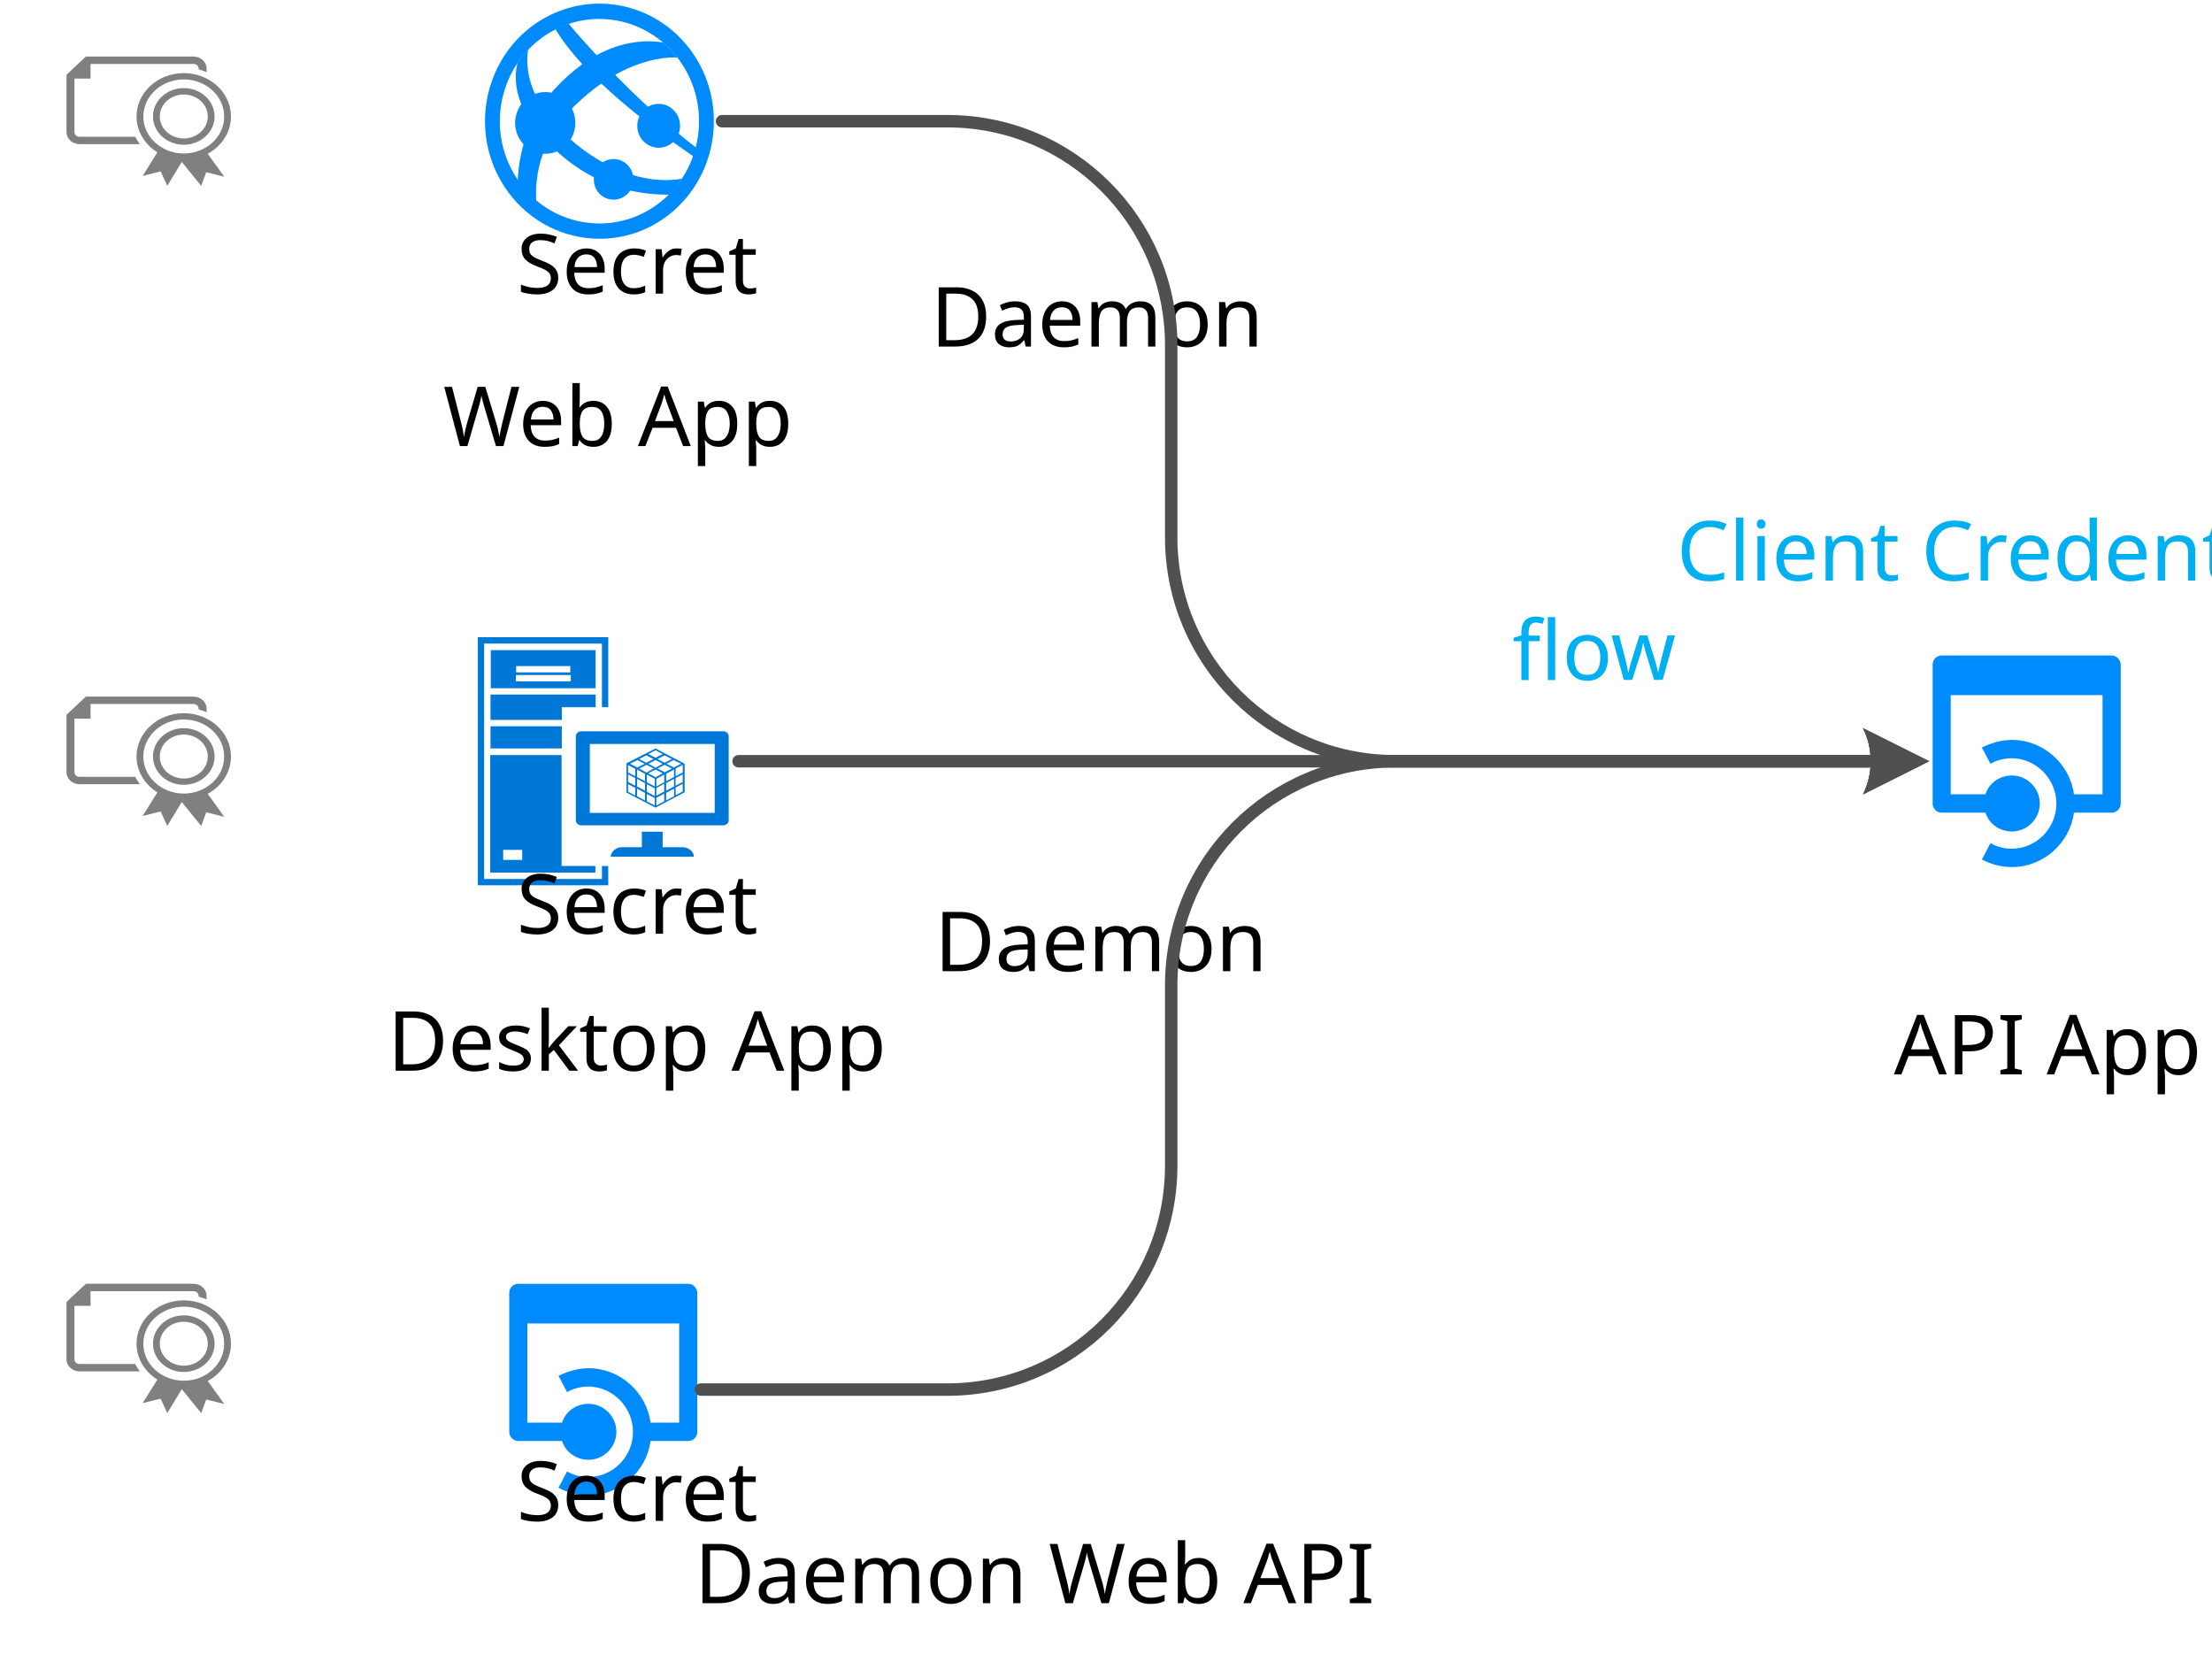
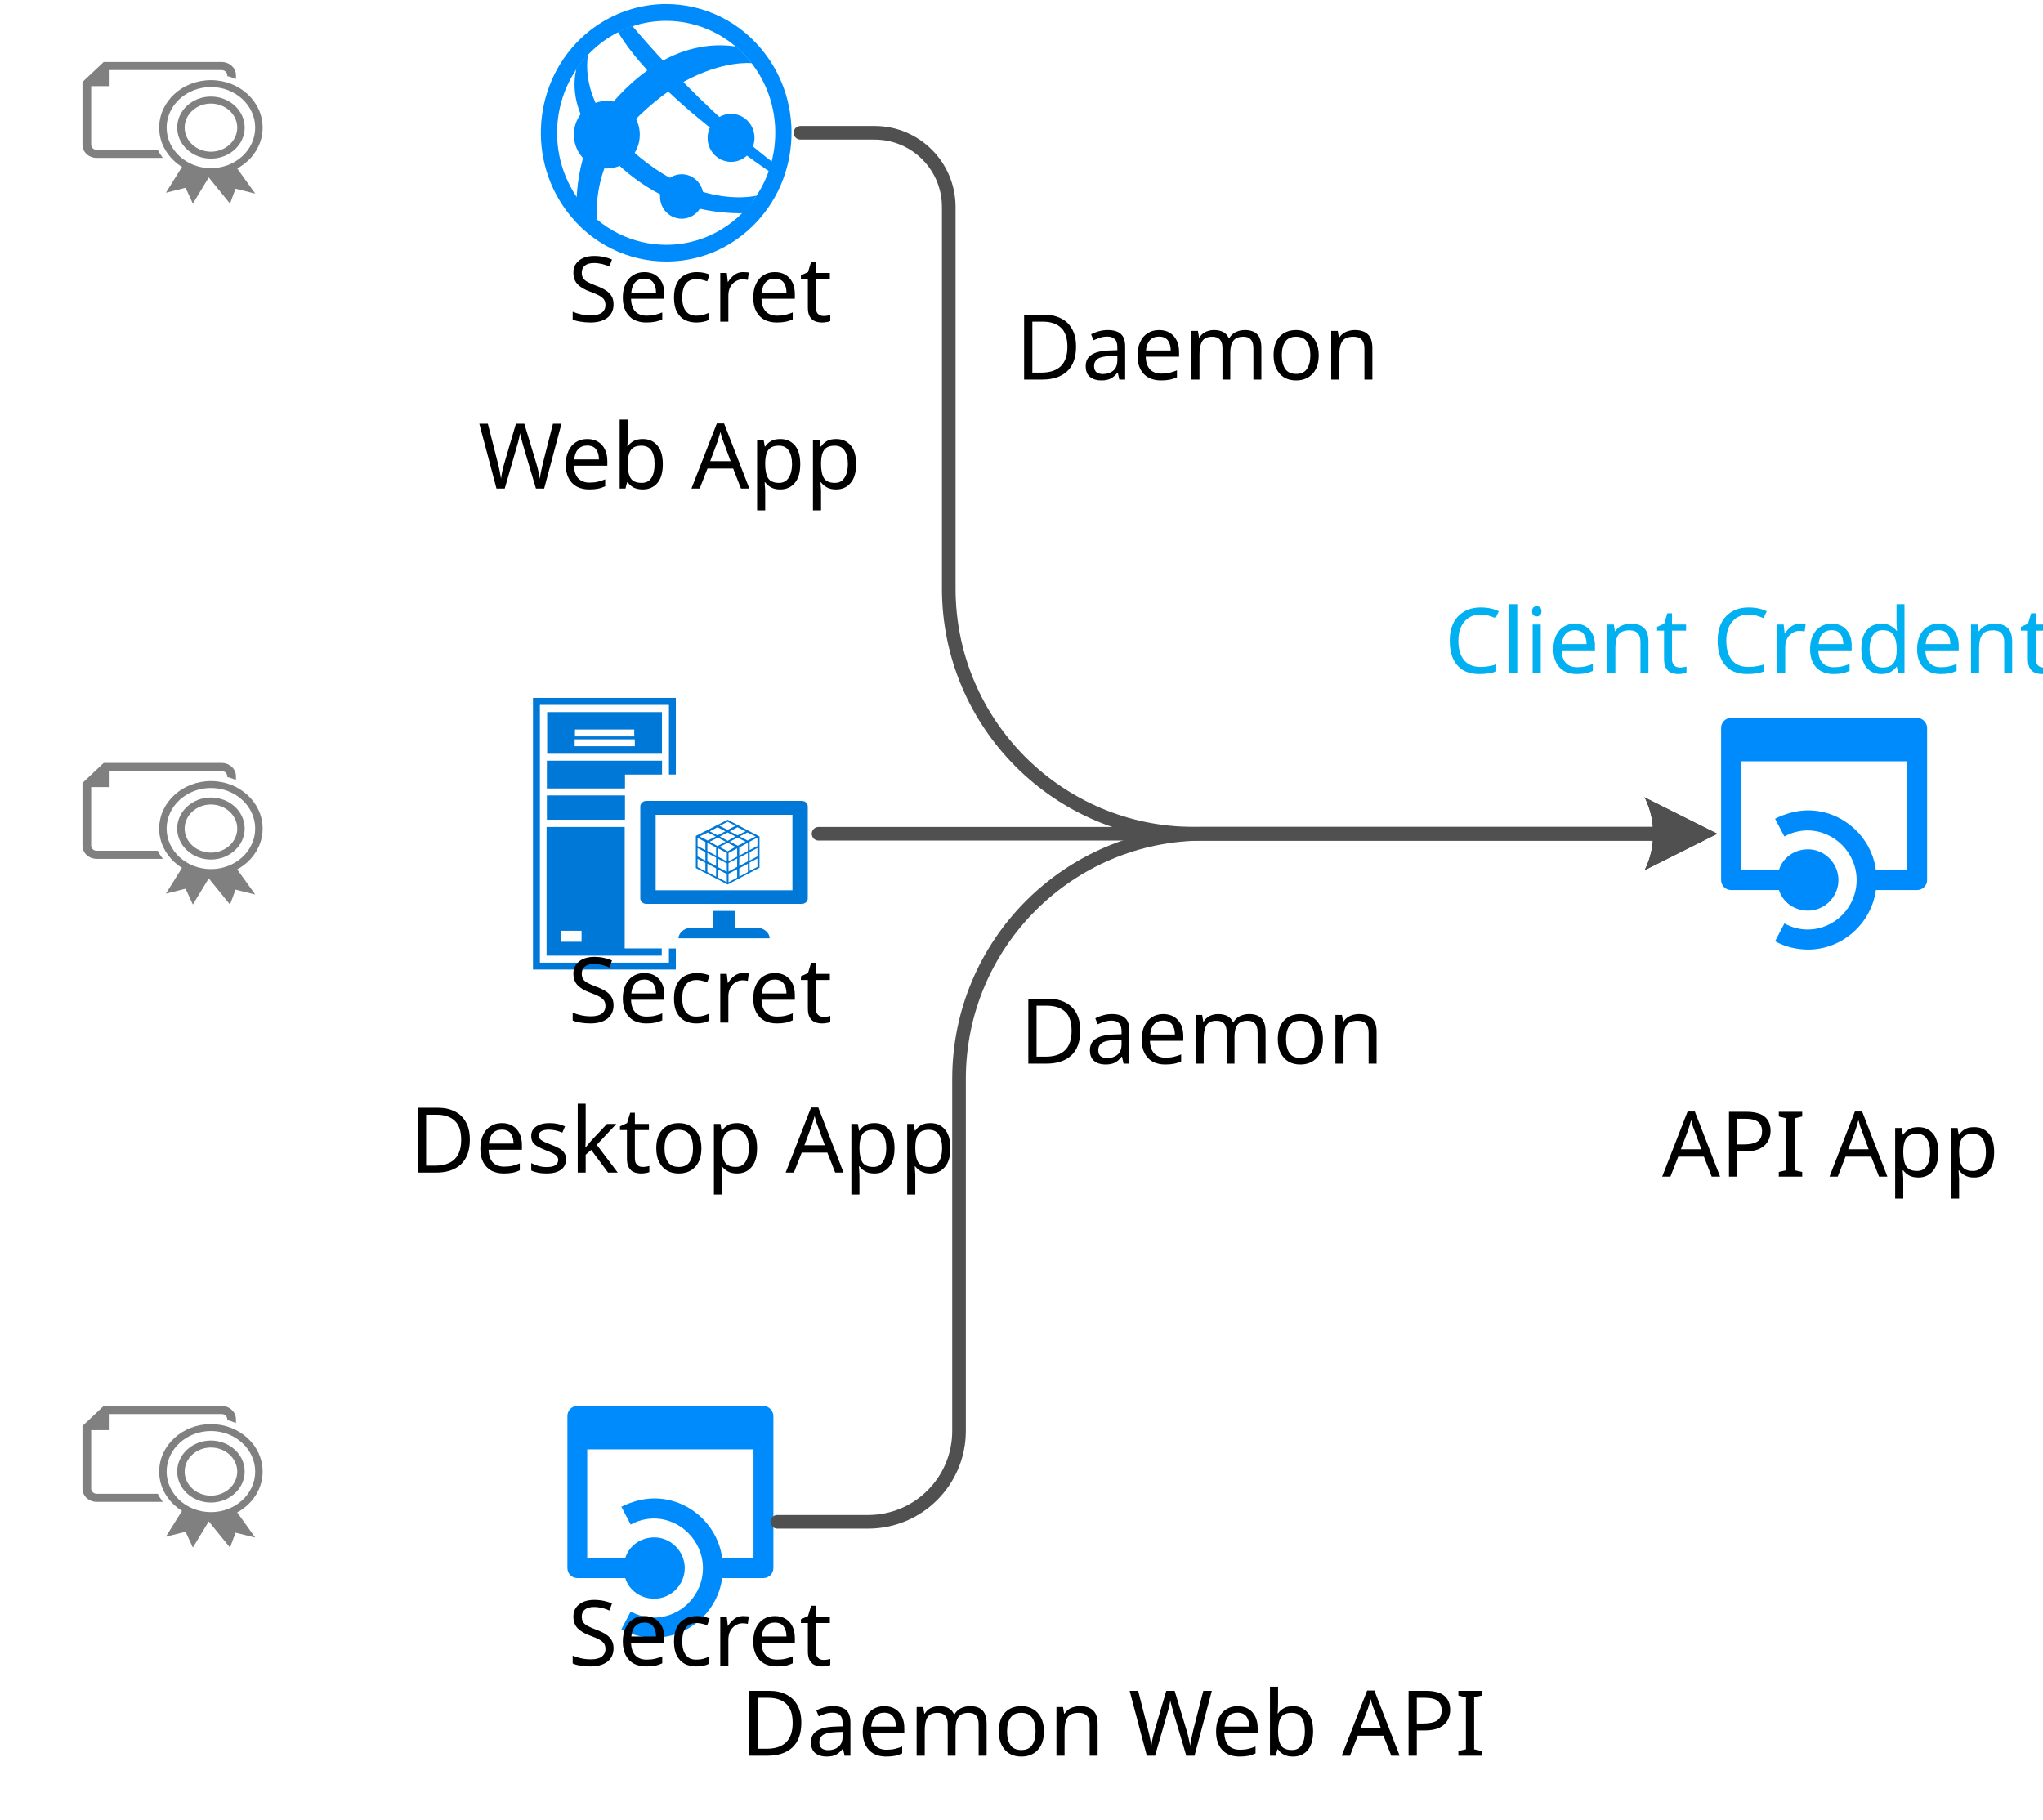
- <svg xmlns="http://www.w3.org/2000/svg" xmlns:ns1="http://schemas.microsoft.com/visio/2003/SVGExtensions/" xmlns:xlink="http://www.w3.org/1999/xlink" width="3.705in" height="2.782in" viewBox="0 0 266.755 200.301" xml:space="preserve" color-interpolation-filters="sRGB" class="st10">
+ <svg xmlns="http://www.w3.org/2000/svg" xmlns:ns1="http://schemas.microsoft.com/visio/2003/SVGExtensions/" xmlns:xlink="http://www.w3.org/1999/xlink" width="3.124in" height="2.782in" viewBox="0 0 224.944 200.301" xml:space="preserve" color-interpolation-filters="sRGB" class="st10">
  <ns1:documentProperties ns1:langID="1036" ns1:metric="true" ns1:viewMarkup="false">
    <ns1:userDefs>
      <ns1:ud ns1:nameU="msvConvertTheme" />
    </ns1:userDefs>
  </ns1:documentProperties>
  <style type="text/css">
	
		.st1 {fill:#008bfd;stroke:none;stroke-linecap:round;stroke-linejoin:round;stroke-width:0.75}
- 		.st2 {fill:#000000;font-family:Calibri;font-size:0.833em}
+ 		.st2 {fill:#000000;font-family:Segoe UI;font-size:0.833em}
		.st3 {font-size:1em}
		.st4 {fill:#0078d7;stroke:none;stroke-linecap:butt;stroke-width:0.637}
		.st5 {fill:#808080;stroke:none;stroke-linecap:round;stroke-linejoin:round;stroke-width:0.75}
		.st6 {marker-end:url(#mrkr5-90);stroke:#505050;stroke-linecap:round;stroke-linejoin:round;stroke-width:1.5}
		.st7 {fill:#505050;fill-opacity:1;stroke:#505050;stroke-opacity:1;stroke-width:0.373}
		.st8 {fill:none;stroke:none;stroke-linecap:round;stroke-linejoin:round;stroke-width:0.75}
- 		.st9 {fill:#00b0f0;font-family:Calibri;font-size:0.833em}
+ 		.st9 {fill:#00b0f0;font-family:Segoe UI;font-size:0.833em}
		.st10 {fill:none;fill-rule:evenodd;font-size:12px;overflow:visible;stroke-linecap:square;stroke-miterlimit:3}
	
	</style>
  <defs id="Markers">
    <g id="lend5">
      <path d="M 2 1 L 0 0 L 1.981 -0.993 C 1.672 -0.365 1.673 0.373 1.985 1 " style="stroke:none" />
    </g>
    <marker id="mrkr5-90" class="st7" ns1:arrowType="5" ns1:arrowSize="2" ns1:setback="4.69" refX="-4.69" orient="auto" markerUnits="strokeWidth" overflow="visible">
      <use xlink:href="#lend5" transform="scale(-2.68,-2.68) " />
    </marker>
  </defs>
  <g ns1:mID="0" ns1:index="1" ns1:groupContext="foregroundPage">
    <ns1:pageProperties ns1:drawingScale="0.0393701" ns1:pageScale="0.0393701" ns1:drawingUnits="24" ns1:shadowOffsetX="8.50394" ns1:shadowOffsetY="-8.50394" />
    <ns1:layer ns1:name="Azure" ns1:index="0" />
    <ns1:layer ns1:name="Connector" ns1:index="1" />
-     <g id="group1277-1" transform="translate(56.698,-171.515)" ns1:mID="1277" ns1:groupContext="group" ns1:layerMember="0">
-       <g id="group1278-2" ns1:mID="1278" ns1:groupContext="group" ns1:layerMember="0">
-         <g id="shape1279-3" ns1:mID="1279" ns1:groupContext="shape" ns1:layerMember="0">
+     <g id="group1001-1" transform="translate(57.7598,-171.515)" ns1:mID="1001" ns1:groupContext="group" ns1:layerMember="0">
+       <g id="group1002-2" ns1:mID="1002" ns1:groupContext="group" ns1:layerMember="0">
+         <g id="shape1003-3" ns1:mID="1003" ns1:groupContext="shape" ns1:layerMember="0">
          <path d="M22.89 195.92 C20.71 197.63 18.14 198.46 15.6 198.46 C11.99 198.46 8.42 196.8 6.05 193.63 C2.02 188.21          3.02 180.49 8.29 176.34 C10.47 174.62 13.04 173.8 15.58 173.8 C19.2 173.8 22.76 175.47 25.13 178.64          C29.16 184.04 28.16 191.78 22.89 195.92 ZM26.55 177.51 C23.83 173.86 19.73 171.95 15.58 171.95 C12.66          171.95 9.7 172.91 7.19 174.87 C1.15 179.64 0 188.53 4.64 194.75 C7.35 198.39 11.46 200.3 15.6 200.3          C18.53 200.3 21.49 199.36 23.99 197.38 C30.03 192.62 31.18 183.72 26.55 177.51 Z" class="st1" />
        </g>
      </g>
-       <g id="group1280-5" transform="translate(4.95554,-4.39536)" ns1:mID="1280" ns1:groupContext="group" ns1:layerMember="0">
-         <g id="group1281-6" transform="translate(0.341805,-0.176482)" ns1:mID="1281" ns1:groupContext="group" ns1:layerMember="0">
-           <g id="group1282-7" transform="translate(0.437248,3.12639E-13)" ns1:mID="1282" ns1:groupContext="group" ns1:layerMember="0">
-             <g id="shape1283-8" ns1:mID="1283" ns1:groupContext="shape" ns1:layerMember="0">
+       <g id="group1004-5" transform="translate(4.95554,-4.39536)" ns1:mID="1004" ns1:groupContext="group" ns1:layerMember="0">
+         <g id="group1005-6" transform="translate(0.341805,-0.176482)" ns1:mID="1005" ns1:groupContext="group" ns1:layerMember="0">
+           <g id="group1006-7" transform="translate(0.437248,3.41061E-13)" ns1:mID="1006" ns1:groupContext="group" ns1:layerMember="0">
+             <g id="shape1007-8" ns1:mID="1007" ns1:groupContext="shape" ns1:layerMember="0">
              <path d="M3.62 193.27 C2.82 192.46 2.18 191.69 1.66 190.92 C0.51 193.34 0.1 195.83 0 197.81 C0.11 197.97            0.11 198.09 0.23 198.25 C0.81 199 1.53 199.72 2.23 200.3 C2.13 198.68 2.27 196.03 3.62 193.27            Z" class="st1" />
            </g>
          </g>
-           <g id="shape1284-10" ns1:mID="1284" ns1:groupContext="shape" ns1:layerMember="0" transform="translate(3.29213,-8.97695)">
+           <g id="shape1008-10" ns1:mID="1008" ns1:groupContext="shape" ns1:layerMember="0" transform="translate(3.29213,-8.97695)">
            <path d="M4.94 192.81 C3.85 193.58 2.74 194.55 1.61 195.78 C0.99 196.45 0.46 197.14 0 197.83 C0.48 198.63           1.11 199.45 1.9 200.3 C2.49 199.44 3.22 198.58 4.1 197.73 C5.21 196.67 6.25 195.82 7.23 195.13           C6.43 194.37 5.65 193.6 4.94 192.81 Z" class="st1" />
          </g>
-           <g id="group1285-12" transform="translate(9.93516,-15.1958)" ns1:mID="1285" ns1:groupContext="group" ns1:layerMember="0">
-             <g id="shape1286-13" ns1:mID="1286" ns1:groupContext="shape" ns1:layerMember="0">
+           <g id="group1009-12" transform="translate(9.93516,-15.1958)" ns1:mID="1009" ns1:groupContext="group" ns1:layerMember="0">
+             <g id="shape1010-13" ns1:mID="1010" ns1:groupContext="shape" ns1:layerMember="0">
              <path d="M9.77 198.23 C9.25 197.54 8.66 196.95 8.04 196.4 C6.18 196.11 3.3 196.14 0 197.94 C0.76 198.78            1.51 199.56 2.24 200.3 C6.64 197.87 9.77 198.23 9.77 198.23 Z" class="st1" />
            </g>
          </g>
-           <g id="group1287-15" transform="translate(1.10162E-13,-9.38012)" ns1:mID="1287" ns1:groupContext="group" ns1:layerMember="0">
-             <g id="shape1288-16" ns1:mID="1288" ns1:groupContext="shape" ns1:layerMember="0">
+           <g id="group1011-15" transform="translate(1.10162E-13,-9.38012)" ns1:mID="1011" ns1:groupContext="group" ns1:layerMember="0">
+             <g id="shape1012-16" ns1:mID="1012" ns1:groupContext="shape" ns1:layerMember="0">
              <path d="M2.1 200.3 C2.44 199.61 2.84 198.92 3.29 198.24 C1.4 195.17 1.49 192.63 1.69 191.44 C1.22 191.95            0.78 192.48 0.4 193.05 C0.02 194.66 -0 197.21 2.1 200.3 Z" class="st1" />
            </g>
          </g>
-           <g id="group1289-18" transform="translate(4.05148,-0.740211)" ns1:mID="1289" ns1:groupContext="group" ns1:layerMember="0">
-             <g id="shape1290-19" ns1:mID="1290" ns1:groupContext="shape" ns1:layerMember="0">
+           <g id="group1013-18" transform="translate(4.05148,-0.740211)" ns1:mID="1013" ns1:groupContext="group" ns1:layerMember="0">
+             <g id="shape1014-19" ns1:mID="1014" ns1:groupContext="shape" ns1:layerMember="0">
              <path d="M3.41 194.19 C2.53 193.47 1.78 192.76 1.14 192.06 C0.68 192.71 0.31 193.37 0 194.01 C0.6 194.64            1.3 195.27 2.09 195.92 C7.01 199.92 11.9 200.3 14.65 200.3 C14.83 200.3 15.69 199.11 16.19            198.36 C14.96 198.62 9.7 199.3 3.41 194.19 Z" class="st1" />
            </g>
          </g>
-           <g id="group1291-21" transform="translate(2.10339,-7.03041)" ns1:mID="1291" ns1:groupContext="group" ns1:layerMember="0">
-             <g id="shape1292-22" ns1:mID="1292" ns1:groupContext="shape" ns1:layerMember="0">
+           <g id="group1015-21" transform="translate(2.10339,-7.03041)" ns1:mID="1015" ns1:groupContext="group" ns1:layerMember="0">
+             <g id="shape1016-22" ns1:mID="1016" ns1:groupContext="shape" ns1:layerMember="0">
              <path d="M0 197.95 C0.51 198.71 1.15 199.49 1.95 200.3 C2.26 199.66 2.64 199 3.09 198.35 C2.3 197.5 1.67            196.68 1.19 195.88 C0.72 196.57 0.33 197.27 0 197.95 Z" class="st1" />
            </g>
          </g>
-           <g id="group1293-24" transform="translate(10.5195,-5.3233)" ns1:mID="1293" ns1:groupContext="group" ns1:layerMember="0">
-             <g id="shape1294-25" ns1:mID="1294" ns1:groupContext="shape" ns1:layerMember="0">
+           <g id="group1017-24" transform="translate(10.5195,-5.3233)" ns1:mID="1017" ns1:groupContext="group" ns1:layerMember="0">
+             <g id="shape1018-25" ns1:mID="1018" ns1:groupContext="shape" ns1:layerMember="0">
              <path d="M0 191.48 C4.49 195.73 9.8 199.36 11.15 200.3 C11.29 199.95 11.38 199.61 11.48 199.25 C10.03            198.14 6.22 195.09 1.65 190.43 C1.12 190.72 0.57 191.07 0 191.48 Z" class="st1" />
            </g>
          </g>
-           <g id="group1295-27" transform="translate(4.98729,-16.4714)" ns1:mID="1295" ns1:groupContext="group" ns1:layerMember="0">
-             <g id="shape1296-28" ns1:mID="1296" ns1:groupContext="shape" ns1:layerMember="0">
+           <g id="group1019-27" transform="translate(4.98729,-16.4714)" ns1:mID="1019" ns1:groupContext="group" ns1:layerMember="0">
+             <g id="shape1020-28" ns1:mID="1020" ns1:groupContext="shape" ns1:layerMember="0">
              <path d="M4.95 199.21 C3.85 198.03 2.73 196.77 1.59 195.42 C1.04 195.59 0.51 195.82 0 196.08 C0.84 197.49            1.97 198.91 3.24 200.3 C3.82 199.88 4.38 199.52 4.95 199.21 Z" class="st1" />
            </g>
          </g>
-           <g id="shape1297-30" ns1:mID="1297" ns1:groupContext="shape" ns1:layerMember="0" transform="translate(8.13763,-14.0503)">
+           <g id="shape1021-30" ns1:mID="1021" ns1:groupContext="shape" ns1:layerMember="0" transform="translate(8.13763,-14.0503)">
            <path d="M1.87 196.76 C1.31 197.07 0.57 197.53 0 197.95 C0.72 198.73 1.45 199.54 2.25 200.3 C2.82 199.9 3.59           199.41 4.12 199.11 C3.38 198.38 2.63 197.6 1.87 196.76 Z" class="st1" />
          </g>
-           <g id="shape1298-32" ns1:mID="1298" ns1:groupContext="shape" ns1:layerMember="0" transform="translate(8.1369,-14.0039)">
+           <g id="shape1022-32" ns1:mID="1022" ns1:groupContext="shape" ns1:layerMember="0" transform="translate(8.1369,-14.0039)">
            <path d="M1.67 196.6 C1.1 196.91 0.57 197.31 0 197.73 C0.72 198.52 1.74 199.54 2.54 200.3 C3.11 199.9 3.59           199.49 4.12 199.19 C3.38 198.46 2.42 197.44 1.67 196.6 Z" class="st1" />
          </g>
        </g>
-         <g id="group1299-34" transform="translate(14.8617,-6.23662)" ns1:mID="1299" ns1:groupContext="group" ns1:layerMember="0">
-           <g id="shape1300-35" ns1:mID="1300" ns1:groupContext="shape" ns1:layerMember="0">
+         <g id="group1023-34" transform="translate(14.8617,-6.23662)" ns1:mID="1023" ns1:groupContext="group" ns1:layerMember="0">
+           <g id="shape1024-35" ns1:mID="1024" ns1:groupContext="shape" ns1:layerMember="0">
            <path d="M1.34 195.22 C0.22 196.1 0 197.77 0.86 198.92 C1.74 200.09 3.36 200.3 4.49 199.42 C5.61 198.54 5.83           196.87 4.97 195.71 C4.1 194.55 2.49 194.32 1.34 195.22 Z" class="st1" />
          </g>
        </g>
-         <g id="group1301-37" transform="translate(9.65099,-2.27374E-13)" ns1:mID="1301" ns1:groupContext="group" ns1:layerMember="0">
-           <g id="shape1302-38" ns1:mID="1302" ns1:groupContext="shape" ns1:layerMember="0">
+         <g id="group1025-37" transform="translate(9.65099,-1.98952E-13)" ns1:mID="1025" ns1:groupContext="group" ns1:layerMember="0">
+           <g id="shape1026-38" ns1:mID="1026" ns1:groupContext="shape" ns1:layerMember="0">
            <path d="M1.24 195.59 C0.2 196.41 -0 197.96 0.79 199.03 C1.6 200.1 3.1 200.3 4.15 199.48 C5.19 198.66 5.39           197.12 4.59 196.05 C3.79 194.97 2.29 194.77 1.24 195.59 Z" class="st1" />
          </g>
        </g>
-         <g id="group1303-40" transform="translate(0,-5.36433)" ns1:mID="1303" ns1:groupContext="group" ns1:layerMember="0">
-           <g id="shape1304-41" ns1:mID="1304" ns1:groupContext="shape" ns1:layerMember="0">
+         <g id="group1027-40" transform="translate(0,-5.36433)" ns1:mID="1027" ns1:groupContext="group" ns1:layerMember="0">
+           <g id="shape1028-41" ns1:mID="1028" ns1:groupContext="shape" ns1:layerMember="0">
            <path d="M1.89 193.14 C0.3 194.4 -0 196.72 1.21 198.35 C2.44 199.99 4.72 200.3 6.31 199.05 C7.9 197.8 8.2           195.47 6.98 193.82 C5.76 192.2 3.48 191.89 1.89 193.14 Z" class="st1" />
          </g>
        </g>
      </g>
-       <g id="shape1277-43" ns1:mID="1277" ns1:groupContext="groupContent" ns1:layerMember="0">
-         <ns1:textBlock ns1:margins="rect(4,4,4,4)" ns1:tabSpace="42.5197" />
-         <ns1:textRect cx="15.591" cy="216.303" width="47.95" height="32.004" />
-         <text x="-1.63" y="213.3" class="st2" ns1:langID="1033">
+       <g id="shape1001-43" ns1:mID="1001" ns1:groupContext="groupContent" ns1:layerMember="0">
+         <ns1:textBlock ns1:margins="rect(4,4,4,4)" ns1:tabSpace="42.5197" />
+         <ns1:textRect cx="15.591" cy="216.303" width="52.14" height="32.004" />
+         <text x="-3.14" y="213.3" class="st2" ns1:langID="1033">
          <ns1:paragraph ns1:horizAlign="1" />
          <ns1:tabList />Daemon<ns1:lf />
-           <tspan x="-3.25" dy="1.2em" class="st3">Web App</tspan>
+           <tspan x="-5.11" dy="1.2em" class="st3">Web App</tspan>
        </text>
      </g>
    </g>
-     <g id="shape1305-46" ns1:mID="1305" ns1:groupContext="shape" ns1:layerMember="0" transform="translate(233.067,-95.7592)">
+     <g id="shape1029-46" ns1:mID="1029" ns1:groupContext="shape" ns1:layerMember="0" transform="translate(189.503,-95.7592)">
      <ns1:textBlock ns1:margins="rect(4,4,4,4)" ns1:tabSpace="42.5197" />
-       <ns1:textRect cx="11.339" cy="216.303" width="44.7" height="32.004" />
+       <ns1:textRect cx="11.339" cy="216.303" width="48.21" height="32.004" />
      <path d="M21.59 174.79 L1.09 174.79 C0.49 174.79 0 175.28 0 175.89 L0 192.64 C0 193.25 0.49 193.74 1.09 193.74 L6.37        193.74 C6.79 195.09 8.06 196.01 9.58 196.01 C11.4 196.01 12.92 194.48 12.92 192.64 C12.92 190.8 11.4 189.26        9.58 189.26 C8.06 189.26 6.79 190.18 6.37 191.53 L2.18 191.53 L2.18 179.57 L20.49 179.57 L20.49 191.53 L17.04        191.53 C16.55 187.85 13.34 184.97 9.58 184.97 C8.31 184.97 7.03 185.34 5.94 185.89 L6.97 187.85 C7.7 187.42        8.67 187.18 9.52 187.18 C12.43 187.18 14.92 189.63 14.92 192.64 C14.92 195.64 12.49 198.09 9.52 198.09 C8.61        198.09 7.76 197.85 6.97 197.42 L5.94 199.38 C7.03 199.99 8.31 200.3 9.58 200.3 C13.34 200.3 16.55 197.42        17.04 193.74 L21.59 193.74 C22.19 193.74 22.68 193.25 22.68 192.64 L22.68 175.89 C22.68 175.34 22.19 174.79        21.59 174.79 Z" class="st1" />
-       <text x="-5.88" y="213.3" class="st2" ns1:langID="1033">
+       <text x="-7.39" y="213.3" class="st2" ns1:langID="1033">
        <ns1:paragraph ns1:horizAlign="1" />
        <ns1:tabList />Daemon<ns1:lf />
-         <tspan x="-4.67" dy="1.2em" class="st3" ns1:langID="16393">API App</tspan>
+         <tspan x="-6.49" dy="1.2em" class="st3" ns1:langID="16393">API App</tspan>
      </text>
    </g>
-     <g id="group1317-50" transform="translate(57.6226,-93.562)" ns1:mID="1317" ns1:groupContext="group">
-       <g id="shape1318-51" ns1:mID="1318" ns1:groupContext="shape">
+     <g id="group1030-50" transform="translate(58.6844,-93.562)" ns1:mID="1030" ns1:groupContext="group">
+       <g id="shape1031-51" ns1:mID="1031" ns1:groupContext="shape">
        <path d="M14.97 199.54 L0.76 199.54 L0.76 171.16 L14.97 171.16 L14.97 178.83 L15.73 178.83 L15.73 170.39 L0 170.39         L0 200.3 L15.73 200.3 L15.73 197.98 L14.97 197.98 L14.97 199.54 Z" class="st4" />
      </g>
-       <g id="shape1319-53" ns1:mID="1319" ns1:groupContext="shape" transform="translate(1.5606,-23.7593)">
+       <g id="shape1032-53" ns1:mID="1032" ns1:groupContext="shape" transform="translate(1.5606,-23.7593)">
        <path d="M12.64 195.71 L0 195.71 L0 200.3 L12.64 200.3 L12.64 195.71 ZM3.06 197.63 L9.59 197.63 L9.59 198.39 L3.06         198.39 L3.06 197.63 ZM9.65 199.47 L9.55 199.47 L3.12 199.47 L3.03 199.47 L3.03 198.71 L3.12 198.71 L9.55         198.71 L9.65 198.71 L9.65 199.47 Z" class="st4" />
      </g>
-       <g id="shape1320-55" ns1:mID="1320" ns1:groupContext="shape" transform="translate(1.52875,-19.9374)">
+       <g id="shape1033-55" ns1:mID="1033" ns1:groupContext="shape" transform="translate(1.52875,-19.9374)">
        <path d="M0 197.24 L0 200.3 L8.6 200.3 L8.6 198.77 L12.68 198.77 L12.68 197.24 L0 197.24 Z" class="st4" />
      </g>
-       <g id="shape1321-57" ns1:mID="1321" ns1:groupContext="shape" transform="translate(1.52875,-16.4978)">
+       <g id="shape1034-57" ns1:mID="1034" ns1:groupContext="shape" transform="translate(1.52875,-16.4978)">
        <rect x="0" y="197.626" width="8.599" height="2.675" class="st4" />
      </g>
-       <g id="shape1322-59" ns1:mID="1322" ns1:groupContext="shape" transform="translate(1.4969,-1.52875)">
+       <g id="shape1035-59" ns1:mID="1035" ns1:groupContext="shape" transform="translate(1.4969,-1.52875)">
        <path d="M0.03 200.3 L12.68 200.3 L12.68 199.5 L8.6 199.5 L8.6 186.13 L0 186.13 L0 200.3 L0.03 200.3 ZM1.56 197.56         L3.85 197.56 L3.85 198.77 L1.56 198.77 L1.56 197.56 Z" class="st4" />
      </g>
-       <g id="shape1323-61" ns1:mID="1323" ns1:groupContext="shape" transform="translate(16.02,-3.43969)">
+       <g id="shape1036-61" ns1:mID="1036" ns1:groupContext="shape" transform="translate(16.02,-3.43969)">
        <path d="M8.73 199.15 L6.27 199.15 L6.27 197.28 L3.76 197.28 L3.76 199.15 L1.31 199.15 C0.64 199.15 0 199.73 0 200.3         L10.03 200.3 C10.06 199.73 9.4 199.15 8.73 199.15 Z" class="st4" />
      </g>
-       <g id="shape1324-63" ns1:mID="1324" ns1:groupContext="shape" transform="translate(11.816,-7.22971)">
+       <g id="shape1037-63" ns1:mID="1037" ns1:groupContext="shape" transform="translate(11.816,-7.22971)">
        <path d="M17.77 188.96 L0.67 188.96 C0.32 188.96 0 189.22 0 189.57 L0 199.7 C0 200.01 0.29 200.3 0.67 200.3 L17.77         200.3 C18.12 200.3 18.44 200.05 18.44 199.7 L18.44 189.57 C18.44 189.22 18.15 188.96 17.77 188.96 ZM16.75         198.8 L1.69 198.8 L1.69 190.49 L16.75 190.49 L16.75 198.8 Z" class="st4" />
      </g>
-       <g id="shape1325-65" ns1:mID="1325" ns1:groupContext="shape" transform="translate(17.931,-9.36359)">
+       <g id="shape1038-65" ns1:mID="1038" ns1:groupContext="shape" transform="translate(17.931,-9.36359)">
        <path d="M7.01 198.45 L7.01 195.01 L3.5 193.17 L0 194.95 L0 198.49 L3.5 200.3 L7.01 198.45 ZM2.61 196.16 L3.5 195.71         L4.36 196.16 L3.5 196.64 L2.61 196.16 ZM2.64 195.01 L3.5 194.57 L4.36 195.01 L3.5 195.49 L2.64 195.01         ZM4.55 199.54 L3.6 200.05 L3.6 199.12 L4.55 198.61 L4.55 199.54 ZM4.55 198.36 L3.6 198.87 L3.6 197.94         L4.55 197.43 L4.55 198.36 ZM4.55 197.24 L3.6 197.75 L3.6 196.83 L4.55 196.32 L4.55 197.24 ZM3.73 195.59         L4.59 195.14 L5.48 195.59 L4.62 196.03 L3.73 195.59 ZM5.73 198.93 L4.78 199.44 L4.78 198.52 L5.73 198.01         L5.73 198.93 ZM5.73 197.75 L4.78 198.26 L4.78 197.34 L5.73 196.83 L5.73 197.75 ZM5.73 196.61 L4.78 197.12         L4.78 196.22 L5.73 195.71 L5.73 196.61 ZM6.78 198.36 L5.92 198.8 L5.92 197.88 L6.78 197.43 L6.78 198.36         ZM6.78 197.21 L5.92 197.66 L5.92 196.73 L6.78 196.29 L6.78 197.21 ZM6.78 196.07 L5.92 196.51 L5.92 195.59         L6.78 195.14 L6.78 196.07 ZM6.59 195.01 L5.7 195.46 L4.81 195.01 L5.67 194.57 L6.59 195.01 ZM5.48 194.44         L4.59 194.89 L3.73 194.44 L4.59 194 L5.48 194.44 ZM3.5 193.39 L4.36 193.84 L3.5 194.28 L2.61 193.84         L3.5 193.39 ZM2.39 194 L3.25 194.44 L2.39 194.89 L1.53 194.44 L2.39 194 ZM1.31 194.57 L2.2 195.01 L1.31         195.46 L0.41 195.01 L1.31 194.57 ZM1.05 198.84 L0.19 198.39 L0.19 197.47 L1.05 197.91 L1.05 198.84 ZM1.05         197.66 L0.19 197.21 L0.19 196.29 L1.05 196.73 L1.05 197.66 ZM1.05 196.51 L0.19 196.07 L0.19 195.17 L1.05         195.62 L1.05 196.51 ZM2.23 199.44 L1.27 198.93 L1.27 198.01 L2.23 198.52 L2.23 199.44 ZM2.23 198.26         L1.27 197.75 L1.27 196.83 L2.23 197.34 L2.23 198.26 ZM2.23 197.12 L1.27 196.61 L1.27 195.71 L2.23 196.22         L2.23 197.12 ZM1.53 195.59 L2.42 195.14 L3.28 195.59 L2.39 196.07 L1.53 195.59 ZM3.41 200.05 L2.45 199.54         L2.45 198.65 L3.41 199.15 L3.41 200.05 ZM3.41 198.9 L2.45 198.39 L2.45 197.47 L3.41 197.98 L3.41 198.9         ZM3.41 197.75 L2.45 197.24 L2.45 196.32 L3.41 196.83 L3.41 197.75 Z" class="st4" />
      </g>
-       <g id="shape1317-67" ns1:mID="1317" ns1:groupContext="groupContent">
+       <g id="shape1030-67" ns1:mID="1030" ns1:groupContext="groupContent">
        <ns1:textBlock ns1:margins="rect(0,0,0,0)" ns1:tabSpace="42.5197" ns1:verticalAlign="0" />
        <ns1:textRect cx="15.128" cy="216.615" width="67.07" height="29.906" />
-         <text x="-2.09" y="210.66" class="st2" ns1:langID="1033">
+         <text x="-3.6" y="210.66" class="st2" ns1:langID="1033">
          <ns1:paragraph ns1:horizAlign="1" />
          <ns1:tabList />Daemon<ns1:lf />
-           <tspan x="-10.88" dy="1.2em" class="st3">Desktop App</tspan>
+           <tspan x="-13.64" dy="1.2em" class="st3">Desktop App</tspan>
        </text>
      </g>
    </g>
-     <g id="group1337-70" transform="translate(8.01629,-177.893)" ns1:mID="1337" ns1:groupContext="group" ns1:layerMember="0">
-       <g id="shape1338-71" ns1:mID="1338" ns1:groupContext="shape" ns1:layerMember="0" transform="translate(-9.29257E-14,-5.02924)">
+     <g id="group1039-70" transform="translate(9.07811,-177.893)" ns1:mID="1039" ns1:groupContext="group" ns1:layerMember="0">
+       <g id="shape1040-71" ns1:mID="1040" ns1:groupContext="shape" ns1:layerMember="0" transform="translate(-9.29257E-14,-5.02924)">
        <path d="M8.29 199.41 L1.57 199.41 C1.23 199.41 0.96 199.16 0.96 198.84 L0.96 192.4 L2.9 192.4 L2.9 190.63 L15.32         190.63 C15.66 190.63 15.94 190.88 15.94 191.2 L15.94 191.29 C16.27 191.37 16.59 191.49 16.9 191.62 L16.9         191.2 C16.9 190.4 16.19 189.74 15.32 189.74 L2.34 189.74 L0 191.94 L0 198.84 C0 199.65 0.7 200.3 1.57         200.3 L8.85 200.3 C8.64 200.02 8.45 199.73 8.29 199.41 Z" class="st5" />
      </g>
-       <g id="group1339-73" transform="translate(8.44762,0)" ns1:mID="1339" ns1:groupContext="group" ns1:layerMember="0">
-         <g id="group1340-74" transform="translate(0.737786,0)" ns1:mID="1340" ns1:groupContext="group" ns1:layerMember="0">
-           <g id="shape1341-75" ns1:mID="1341" ns1:groupContext="shape" ns1:layerMember="0">
+       <g id="group1041-73" transform="translate(8.44762,2.84217E-14)" ns1:mID="1041" ns1:groupContext="group" ns1:layerMember="0">
+         <g id="group1042-74" transform="translate(0.737786,2.84217E-14)" ns1:mID="1042" ns1:groupContext="group" ns1:layerMember="0">
+           <g id="shape1043-75" ns1:mID="1043" ns1:groupContext="shape" ns1:layerMember="0">
            <path d="M7.5 195.94 L9.84 199.2 L7.67 198.66 L7.06 200.3 L4.72 197.42 L2.97 200.3 L2.17 198.56 L0 199.1           L2.14 195.68 C2.14 195.68 2.72 196.6 4.83 196.6 C6.93 196.6 7.5 195.94 7.5 195.94 Z" class="st5" />
          </g>
        </g>
-         <g id="group1342-77" transform="translate(1.9839,-4.95422)" ns1:mID="1342" ns1:groupContext="group" ns1:layerMember="0">
-           <g id="shape1343-78" ns1:mID="1343" ns1:groupContext="shape" ns1:layerMember="0">
+         <g id="group1044-77" transform="translate(1.9839,-4.95422)" ns1:mID="1044" ns1:groupContext="group" ns1:layerMember="0">
+           <g id="shape1045-78" ns1:mID="1045" ns1:groupContext="shape" ns1:layerMember="0">
            <path d="M3.71 200.3 C1.67 200.3 0 198.77 0 196.89 C-0 195 1.67 193.47 3.71 193.47 C5.76 193.47 7.43 195           7.43 196.89 C7.43 198.77 5.76 200.3 3.71 200.3 ZM3.71 194.24 C2.12 194.24 0.82 195.43 0.82 196.89           C0.82 198.35 2.12 199.54 3.71 199.54 C5.31 199.54 6.61 198.35 6.61 196.89 C6.61 195.43 5.31           194.24 3.71 194.24 Z" class="st5" />
          </g>
        </g>
-         <g id="group1344-80" transform="translate(0,-3.14179)" ns1:mID="1344" ns1:groupContext="group" ns1:layerMember="0">
-           <g id="shape1345-81" ns1:mID="1345" ns1:groupContext="shape" ns1:layerMember="0">
+         <g id="group1046-80" transform="translate(0,-3.14179)" ns1:mID="1046" ns1:groupContext="group" ns1:layerMember="0">
+           <g id="shape1047-81" ns1:mID="1047" ns1:groupContext="shape" ns1:layerMember="0">
            <path d="M5.7 200.3 C2.56 200.3 0 197.96 0 195.08 C0 192.19 2.56 189.85 5.7 189.85 C8.84 189.85 11.39 192.19           11.39 195.08 C11.39 197.96 8.84 200.3 5.7 200.3 ZM5.7 190.61 C3.01 190.61 0.82 192.62 0.82 195.08           C0.82 197.54 3.01 199.54 5.7 199.54 C8.39 199.54 10.57 197.54 10.57 195.08 C10.57 192.62 8.39           190.61 5.7 190.61 Z" class="st5" />
          </g>
        </g>
      </g>
-       <g id="shape1337-83" ns1:mID="1337" ns1:groupContext="groupContent" ns1:layerMember="0">
-         <ns1:textBlock ns1:margins="rect(4,4,4,4)" ns1:tabSpace="42.5197" />
-         <ns1:textRect cx="9.921" cy="210.303" width="35.88" height="20.004" />
-         <text x="-2.88" y="213.3" class="st2" ns1:langID="1033">
+       <g id="shape1039-83" ns1:mID="1039" ns1:groupContext="groupContent" ns1:layerMember="0">
+         <ns1:textBlock ns1:margins="rect(4,4,4,4)" ns1:tabSpace="42.5197" />
+         <ns1:textRect cx="9.921" cy="210.303" width="38" height="20.004" />
+         <text x="-3.71" y="213.3" class="st2" ns1:langID="1033">
          <ns1:paragraph ns1:horizAlign="1" />
          <ns1:tabList />Secret</text>
      </g>
    </g>
-     <g id="shape1346-85" ns1:mID="1346" ns1:groupContext="shape" ns1:layerMember="1;0" transform="translate(87.0703,-185.688)">
-       <path d="M0 200.3 L27.17 200.3 A27 27 0 0 1 54.17 227.3 L54.17 250.47 A27 27 -180 0 0 81.17 277.47 L138.53 277.47" class="st6" />
-     </g>
-     <g id="shape1348-91" ns1:mID="1348" ns1:groupContext="shape" ns1:layerMember="1;0" transform="translate(89.0646,-101.429)">
-       <path d="M0 193.21 L136.54 193.21" class="st6" />
-     </g>
-     <g id="shape1350-96" ns1:mID="1350" ns1:groupContext="shape" ns1:layerMember="0" transform="translate(61.4123,-20.0036)">
+     <g id="shape1048-85" ns1:mID="1048" ns1:groupContext="shape" ns1:layerMember="1;0" transform="translate(88.1321,-185.688)">
+       <path d="M0 200.3 L8.17 200.3 A8.166 8.166 0 0 1 16.33 208.47 L16.33 250.47 A27 27 -180 0 0 43.33 277.47 L93.9 277.47" class="st6" />
+     </g>
+     <g id="shape1049-91" ns1:mID="1049" ns1:groupContext="shape" ns1:layerMember="1;0" transform="translate(90.1265,-115.602)">
+       <path d="M0 207.39 L91.91 207.39" class="st6" />
+     </g>
+     <g id="shape1050-96" ns1:mID="1050" ns1:groupContext="shape" ns1:layerMember="0" transform="translate(62.4741,-20.0036)">
      <ns1:textBlock ns1:margins="rect(4,4,4,4)" ns1:tabSpace="42.5197" />
-       <ns1:textRect cx="11.339" cy="210.303" width="81.82" height="20.004" />
+       <ns1:textRect cx="11.339" cy="210.303" width="88.85" height="20.004" />
      <path d="M21.59 174.79 L1.09 174.79 C0.49 174.79 0 175.28 0 175.89 L0 192.64 C0 193.25 0.49 193.74 1.09 193.74 L6.37        193.74 C6.79 195.09 8.06 196.01 9.58 196.01 C11.4 196.01 12.92 194.48 12.92 192.64 C12.92 190.8 11.4 189.26        9.58 189.26 C8.06 189.26 6.79 190.18 6.37 191.53 L2.18 191.53 L2.18 179.57 L20.49 179.57 L20.49 191.53 L17.04        191.53 C16.55 187.85 13.34 184.97 9.58 184.97 C8.31 184.97 7.03 185.34 5.94 185.89 L6.97 187.85 C7.7 187.42        8.67 187.18 9.52 187.18 C12.43 187.18 14.92 189.63 14.92 192.64 C14.92 195.64 12.49 198.09 9.52 198.09 C8.61        198.09 7.76 197.85 6.97 197.42 L5.94 199.38 C7.03 199.99 8.31 200.3 9.58 200.3 C13.34 200.3 16.55 197.42        17.04 193.74 L21.59 193.74 C22.19 193.74 22.68 193.25 22.68 192.64 L22.68 175.89 C22.68 175.34 22.19 174.79        21.59 174.79 Z" class="st1" />
-       <text x="-24.44" y="213.3" class="st2" ns1:langID="1033">
+       <text x="-27.71" y="213.3" class="st2" ns1:langID="1033">
        <ns1:paragraph ns1:horizAlign="1" />
        <ns1:tabList />Daemon Web API</text>
    </g>
-     <g id="group1385-99" transform="translate(8.01629,-100.72)" ns1:mID="1385" ns1:groupContext="group" ns1:layerMember="0">
-       <g id="shape1386-100" ns1:mID="1386" ns1:groupContext="shape" ns1:layerMember="0" transform="translate(-9.29257E-14,-5.02924)">
+     <g id="group1051-99" transform="translate(9.07811,-100.72)" ns1:mID="1051" ns1:groupContext="group" ns1:layerMember="0">
+       <g id="shape1052-100" ns1:mID="1052" ns1:groupContext="shape" ns1:layerMember="0" transform="translate(-9.29257E-14,-5.02924)">
        <path d="M8.29 199.41 L1.57 199.41 C1.23 199.41 0.96 199.16 0.96 198.84 L0.96 192.4 L2.9 192.4 L2.9 190.63 L15.32         190.63 C15.66 190.63 15.94 190.88 15.94 191.2 L15.94 191.29 C16.27 191.37 16.59 191.49 16.9 191.62 L16.9         191.2 C16.9 190.4 16.19 189.74 15.32 189.74 L2.34 189.74 L0 191.94 L0 198.84 C0 199.65 0.7 200.3 1.57         200.3 L8.85 200.3 C8.64 200.02 8.45 199.73 8.29 199.41 Z" class="st5" />
      </g>
-       <g id="group1387-102" transform="translate(8.44762,0)" ns1:mID="1387" ns1:groupContext="group" ns1:layerMember="0">
-         <g id="group1388-103" transform="translate(0.737786,0)" ns1:mID="1388" ns1:groupContext="group" ns1:layerMember="0">
-           <g id="shape1389-104" ns1:mID="1389" ns1:groupContext="shape" ns1:layerMember="0">
+       <g id="group1053-102" transform="translate(8.44762,2.84217E-14)" ns1:mID="1053" ns1:groupContext="group" ns1:layerMember="0">
+         <g id="group1054-103" transform="translate(0.737786,2.84217E-14)" ns1:mID="1054" ns1:groupContext="group" ns1:layerMember="0">
+           <g id="shape1055-104" ns1:mID="1055" ns1:groupContext="shape" ns1:layerMember="0">
            <path d="M7.5 195.94 L9.84 199.2 L7.67 198.66 L7.06 200.3 L4.72 197.42 L2.97 200.3 L2.17 198.56 L0 199.1           L2.14 195.68 C2.14 195.68 2.72 196.6 4.83 196.6 C6.93 196.6 7.5 195.94 7.5 195.94 Z" class="st5" />
          </g>
        </g>
-         <g id="group1390-106" transform="translate(1.9839,-4.95422)" ns1:mID="1390" ns1:groupContext="group" ns1:layerMember="0">
-           <g id="shape1391-107" ns1:mID="1391" ns1:groupContext="shape" ns1:layerMember="0">
+         <g id="group1056-106" transform="translate(1.9839,-4.95422)" ns1:mID="1056" ns1:groupContext="group" ns1:layerMember="0">
+           <g id="shape1057-107" ns1:mID="1057" ns1:groupContext="shape" ns1:layerMember="0">
            <path d="M3.71 200.3 C1.67 200.3 0 198.77 0 196.89 C-0 195 1.67 193.47 3.71 193.47 C5.76 193.47 7.43 195           7.43 196.89 C7.43 198.77 5.76 200.3 3.71 200.3 ZM3.71 194.24 C2.12 194.24 0.82 195.43 0.82 196.89           C0.82 198.35 2.12 199.54 3.71 199.54 C5.31 199.54 6.61 198.35 6.61 196.89 C6.61 195.43 5.31           194.24 3.71 194.24 Z" class="st5" />
          </g>
        </g>
-         <g id="group1392-109" transform="translate(0,-3.14179)" ns1:mID="1392" ns1:groupContext="group" ns1:layerMember="0">
-           <g id="shape1393-110" ns1:mID="1393" ns1:groupContext="shape" ns1:layerMember="0">
+         <g id="group1058-109" transform="translate(0,-3.14179)" ns1:mID="1058" ns1:groupContext="group" ns1:layerMember="0">
+           <g id="shape1059-110" ns1:mID="1059" ns1:groupContext="shape" ns1:layerMember="0">
            <path d="M5.7 200.3 C2.56 200.3 0 197.96 0 195.08 C0 192.19 2.56 189.85 5.7 189.85 C8.84 189.85 11.39 192.19           11.39 195.08 C11.39 197.96 8.84 200.3 5.7 200.3 ZM5.7 190.61 C3.01 190.61 0.82 192.62 0.82 195.08           C0.82 197.54 3.01 199.54 5.7 199.54 C8.39 199.54 10.57 197.54 10.57 195.08 C10.57 192.62 8.39           190.61 5.7 190.61 Z" class="st5" />
          </g>
        </g>
      </g>
-       <g id="shape1385-112" ns1:mID="1385" ns1:groupContext="groupContent" ns1:layerMember="0">
-         <ns1:textBlock ns1:margins="rect(4,4,4,4)" ns1:tabSpace="42.5197" />
-         <ns1:textRect cx="9.921" cy="210.303" width="35.88" height="20.004" />
-         <text x="-2.88" y="213.3" class="st2" ns1:langID="1033">
+       <g id="shape1051-112" ns1:mID="1051" ns1:groupContext="groupContent" ns1:layerMember="0">
+         <ns1:textBlock ns1:margins="rect(4,4,4,4)" ns1:tabSpace="42.5197" />
+         <ns1:textRect cx="9.921" cy="210.303" width="38" height="20.004" />
+         <text x="-3.71" y="213.3" class="st2" ns1:langID="1033">
          <ns1:paragraph ns1:horizAlign="1" />
          <ns1:tabList />Secret</text>
      </g>
    </g>
-     <g id="group1416-114" transform="translate(8.01629,-29.9249)" ns1:mID="1416" ns1:groupContext="group" ns1:layerMember="0">
-       <g id="shape1417-115" ns1:mID="1417" ns1:groupContext="shape" ns1:layerMember="0" transform="translate(-9.29257E-14,-5.02924)">
+     <g id="group1060-114" transform="translate(9.07811,-29.9249)" ns1:mID="1060" ns1:groupContext="group" ns1:layerMember="0">
+       <g id="shape1061-115" ns1:mID="1061" ns1:groupContext="shape" ns1:layerMember="0" transform="translate(-9.29257E-14,-5.02924)">
        <path d="M8.29 199.41 L1.57 199.41 C1.23 199.41 0.96 199.16 0.96 198.84 L0.96 192.4 L2.9 192.4 L2.9 190.63 L15.32         190.63 C15.66 190.63 15.94 190.88 15.94 191.2 L15.94 191.29 C16.27 191.37 16.59 191.49 16.9 191.62 L16.9         191.2 C16.9 190.4 16.19 189.74 15.32 189.74 L2.34 189.74 L0 191.94 L0 198.84 C0 199.65 0.7 200.3 1.57         200.3 L8.85 200.3 C8.64 200.02 8.45 199.73 8.29 199.41 Z" class="st5" />
      </g>
-       <g id="group1418-117" transform="translate(8.44762,0)" ns1:mID="1418" ns1:groupContext="group" ns1:layerMember="0">
-         <g id="group1419-118" transform="translate(0.737786,0)" ns1:mID="1419" ns1:groupContext="group" ns1:layerMember="0">
-           <g id="shape1420-119" ns1:mID="1420" ns1:groupContext="shape" ns1:layerMember="0">
+       <g id="group1062-117" transform="translate(8.44762,2.84217E-14)" ns1:mID="1062" ns1:groupContext="group" ns1:layerMember="0">
+         <g id="group1063-118" transform="translate(0.737786,2.84217E-14)" ns1:mID="1063" ns1:groupContext="group" ns1:layerMember="0">
+           <g id="shape1064-119" ns1:mID="1064" ns1:groupContext="shape" ns1:layerMember="0">
            <path d="M7.5 195.94 L9.84 199.2 L7.67 198.66 L7.06 200.3 L4.72 197.42 L2.97 200.3 L2.17 198.56 L0 199.1           L2.14 195.68 C2.14 195.68 2.72 196.6 4.83 196.6 C6.93 196.6 7.5 195.94 7.5 195.94 Z" class="st5" />
          </g>
        </g>
-         <g id="group1421-121" transform="translate(1.9839,-4.95422)" ns1:mID="1421" ns1:groupContext="group" ns1:layerMember="0">
-           <g id="shape1422-122" ns1:mID="1422" ns1:groupContext="shape" ns1:layerMember="0">
+         <g id="group1065-121" transform="translate(1.9839,-4.95422)" ns1:mID="1065" ns1:groupContext="group" ns1:layerMember="0">
+           <g id="shape1066-122" ns1:mID="1066" ns1:groupContext="shape" ns1:layerMember="0">
            <path d="M3.71 200.3 C1.67 200.3 0 198.77 0 196.89 C-0 195 1.67 193.47 3.71 193.47 C5.76 193.47 7.43 195           7.43 196.89 C7.43 198.77 5.76 200.3 3.71 200.3 ZM3.71 194.24 C2.12 194.24 0.82 195.43 0.82 196.89           C0.82 198.35 2.12 199.54 3.71 199.54 C5.31 199.54 6.61 198.35 6.61 196.89 C6.61 195.43 5.31           194.24 3.71 194.24 Z" class="st5" />
          </g>
        </g>
-         <g id="group1423-124" transform="translate(0,-3.14179)" ns1:mID="1423" ns1:groupContext="group" ns1:layerMember="0">
-           <g id="shape1424-125" ns1:mID="1424" ns1:groupContext="shape" ns1:layerMember="0">
+         <g id="group1067-124" transform="translate(0,-3.14179)" ns1:mID="1067" ns1:groupContext="group" ns1:layerMember="0">
+           <g id="shape1068-125" ns1:mID="1068" ns1:groupContext="shape" ns1:layerMember="0">
            <path d="M5.7 200.3 C2.56 200.3 0 197.96 0 195.08 C0 192.19 2.56 189.85 5.7 189.85 C8.84 189.85 11.39 192.19           11.39 195.08 C11.39 197.96 8.84 200.3 5.7 200.3 ZM5.7 190.61 C3.01 190.61 0.82 192.62 0.82 195.08           C0.82 197.54 3.01 199.54 5.7 199.54 C8.39 199.54 10.57 197.54 10.57 195.08 C10.57 192.62 8.39           190.61 5.7 190.61 Z" class="st5" />
          </g>
        </g>
      </g>
-       <g id="shape1416-127" ns1:mID="1416" ns1:groupContext="groupContent" ns1:layerMember="0">
-         <ns1:textBlock ns1:margins="rect(4,4,4,4)" ns1:tabSpace="42.5197" />
-         <ns1:textRect cx="9.921" cy="210.303" width="35.88" height="20.004" />
-         <text x="-2.88" y="213.3" class="st2" ns1:langID="1033">
+       <g id="shape1060-127" ns1:mID="1060" ns1:groupContext="groupContent" ns1:layerMember="0">
+         <ns1:textBlock ns1:margins="rect(4,4,4,4)" ns1:tabSpace="42.5197" />
+         <ns1:textRect cx="9.921" cy="210.303" width="38" height="20.004" />
+         <text x="-3.71" y="213.3" class="st2" ns1:langID="1033">
          <ns1:paragraph ns1:horizAlign="1" />
          <ns1:tabList />Secret</text>
      </g>
    </g>
-     <g id="shape1507-129" ns1:mID="1507" ns1:groupContext="shape" ns1:layerMember="1;0" transform="translate(84.521,-32.7595)">
-       <path d="M0 200.3 L29.72 200.3 A27 27 -180 0 0 56.72 173.3 L56.72 151.55 A27 27 0 0 1 83.72 124.55 L141.08 124.55" class="st6" />
-     </g>
-     <g id="shape1658-134" ns1:mID="1658" ns1:groupContext="shape" transform="translate(151.019,-117.302)">
+     <g id="shape1070-129" ns1:mID="1070" ns1:groupContext="shape" ns1:layerMember="1;0" transform="translate(85.5828,-32.7595)">
+       <path d="M0 200.3 L10.01 200.3 A10.008 10.008 -180 0 0 20.01 190.29 L20.01 151.55 A27 27 0 0 1 47.01 124.55 L96.45        124.55" class="st6" />
+     </g>
+     <g id="shape1215-134" ns1:mID="1215" ns1:groupContext="shape" transform="translate(104.464,-119.188)">
      <ns1:textBlock ns1:margins="rect(4,4,4,4)" ns1:tabSpace="42.5197" />
-       <ns1:textRect cx="40.242" cy="190.301" width="80.49" height="20" />
-       <rect x="0" y="180.301" width="80.483" height="20" class="st8" />
-       <text x="4.4" y="187.3" class="st9" ns1:langID="1033">
+       <ns1:textRect cx="57.104" cy="190.301" width="114.21" height="20" />
+       <rect x="0" y="180.301" width="114.207" height="20" class="st8" />
+       <text x="7.77" y="193.3" class="st9" ns1:langID="1033">
        <ns1:paragraph ns1:horizAlign="1" />
-         <ns1:tabList />Client Credentials<ns1:lf />
-         <tspan x="31.36" dy="1.2em" class="st3">flow</tspan>
-       </text>
+         <ns1:tabList />Client Credentials flow</text>
    </g>
  </g>
</svg>
